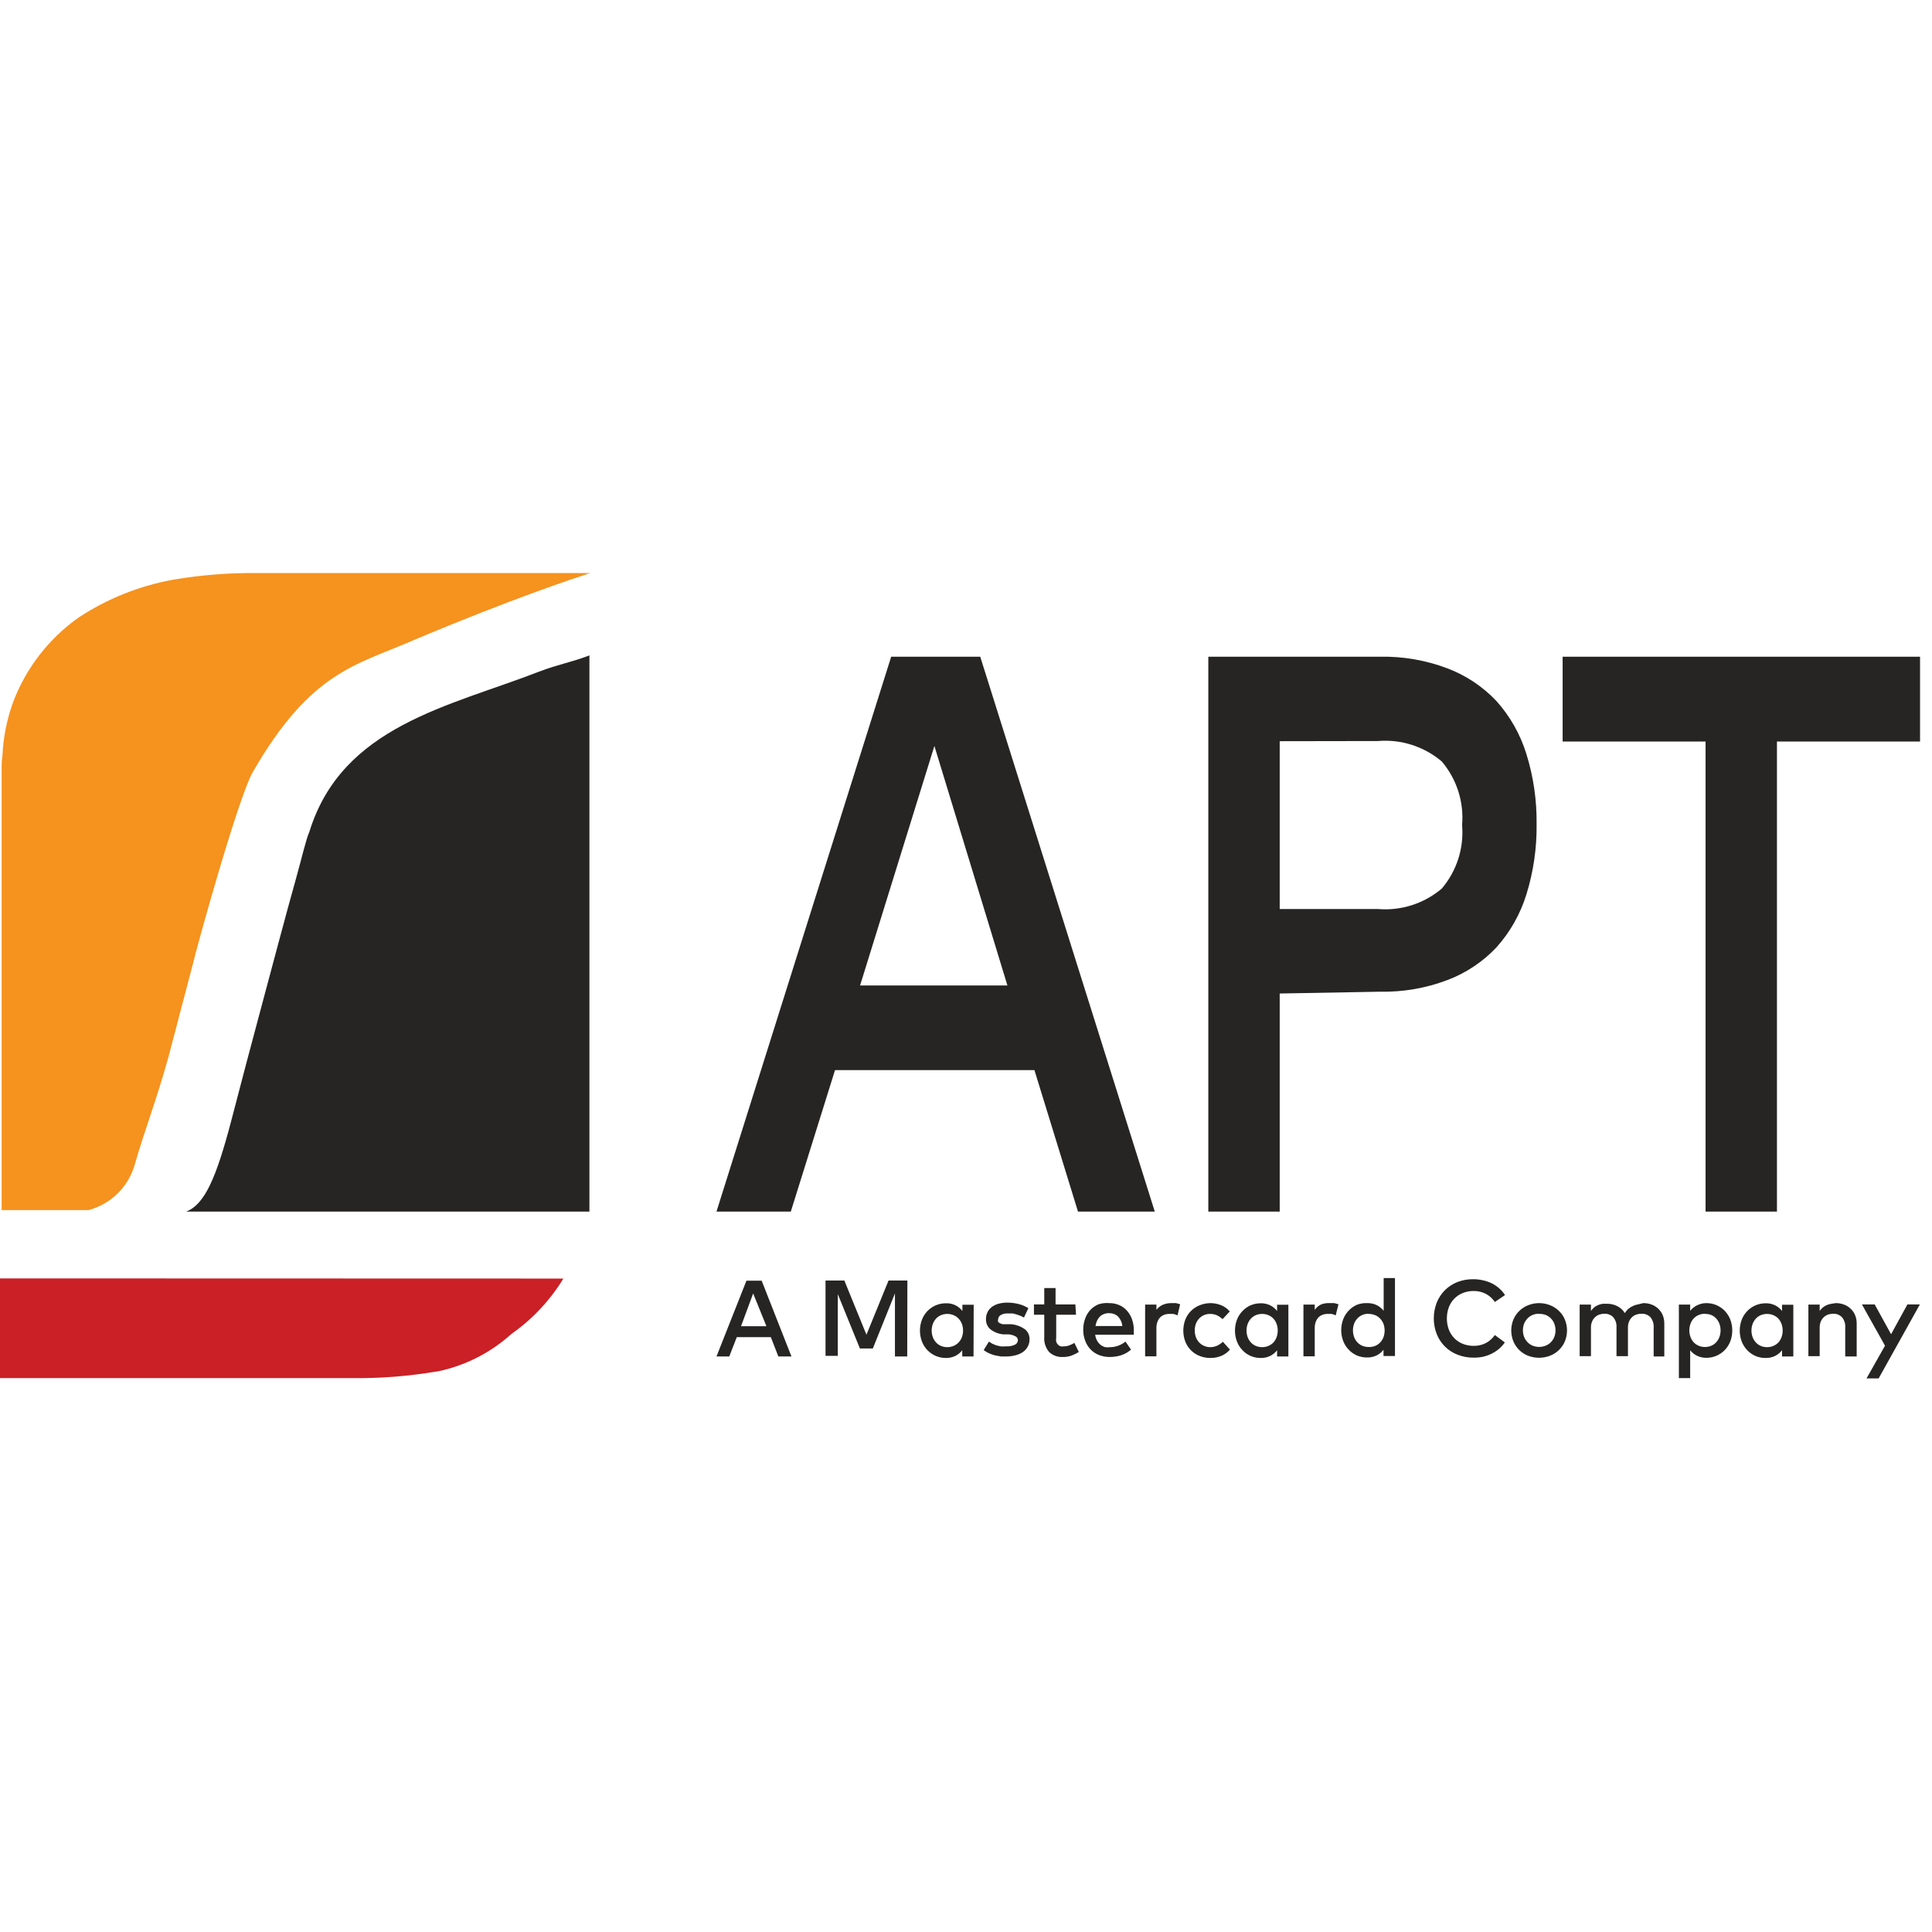
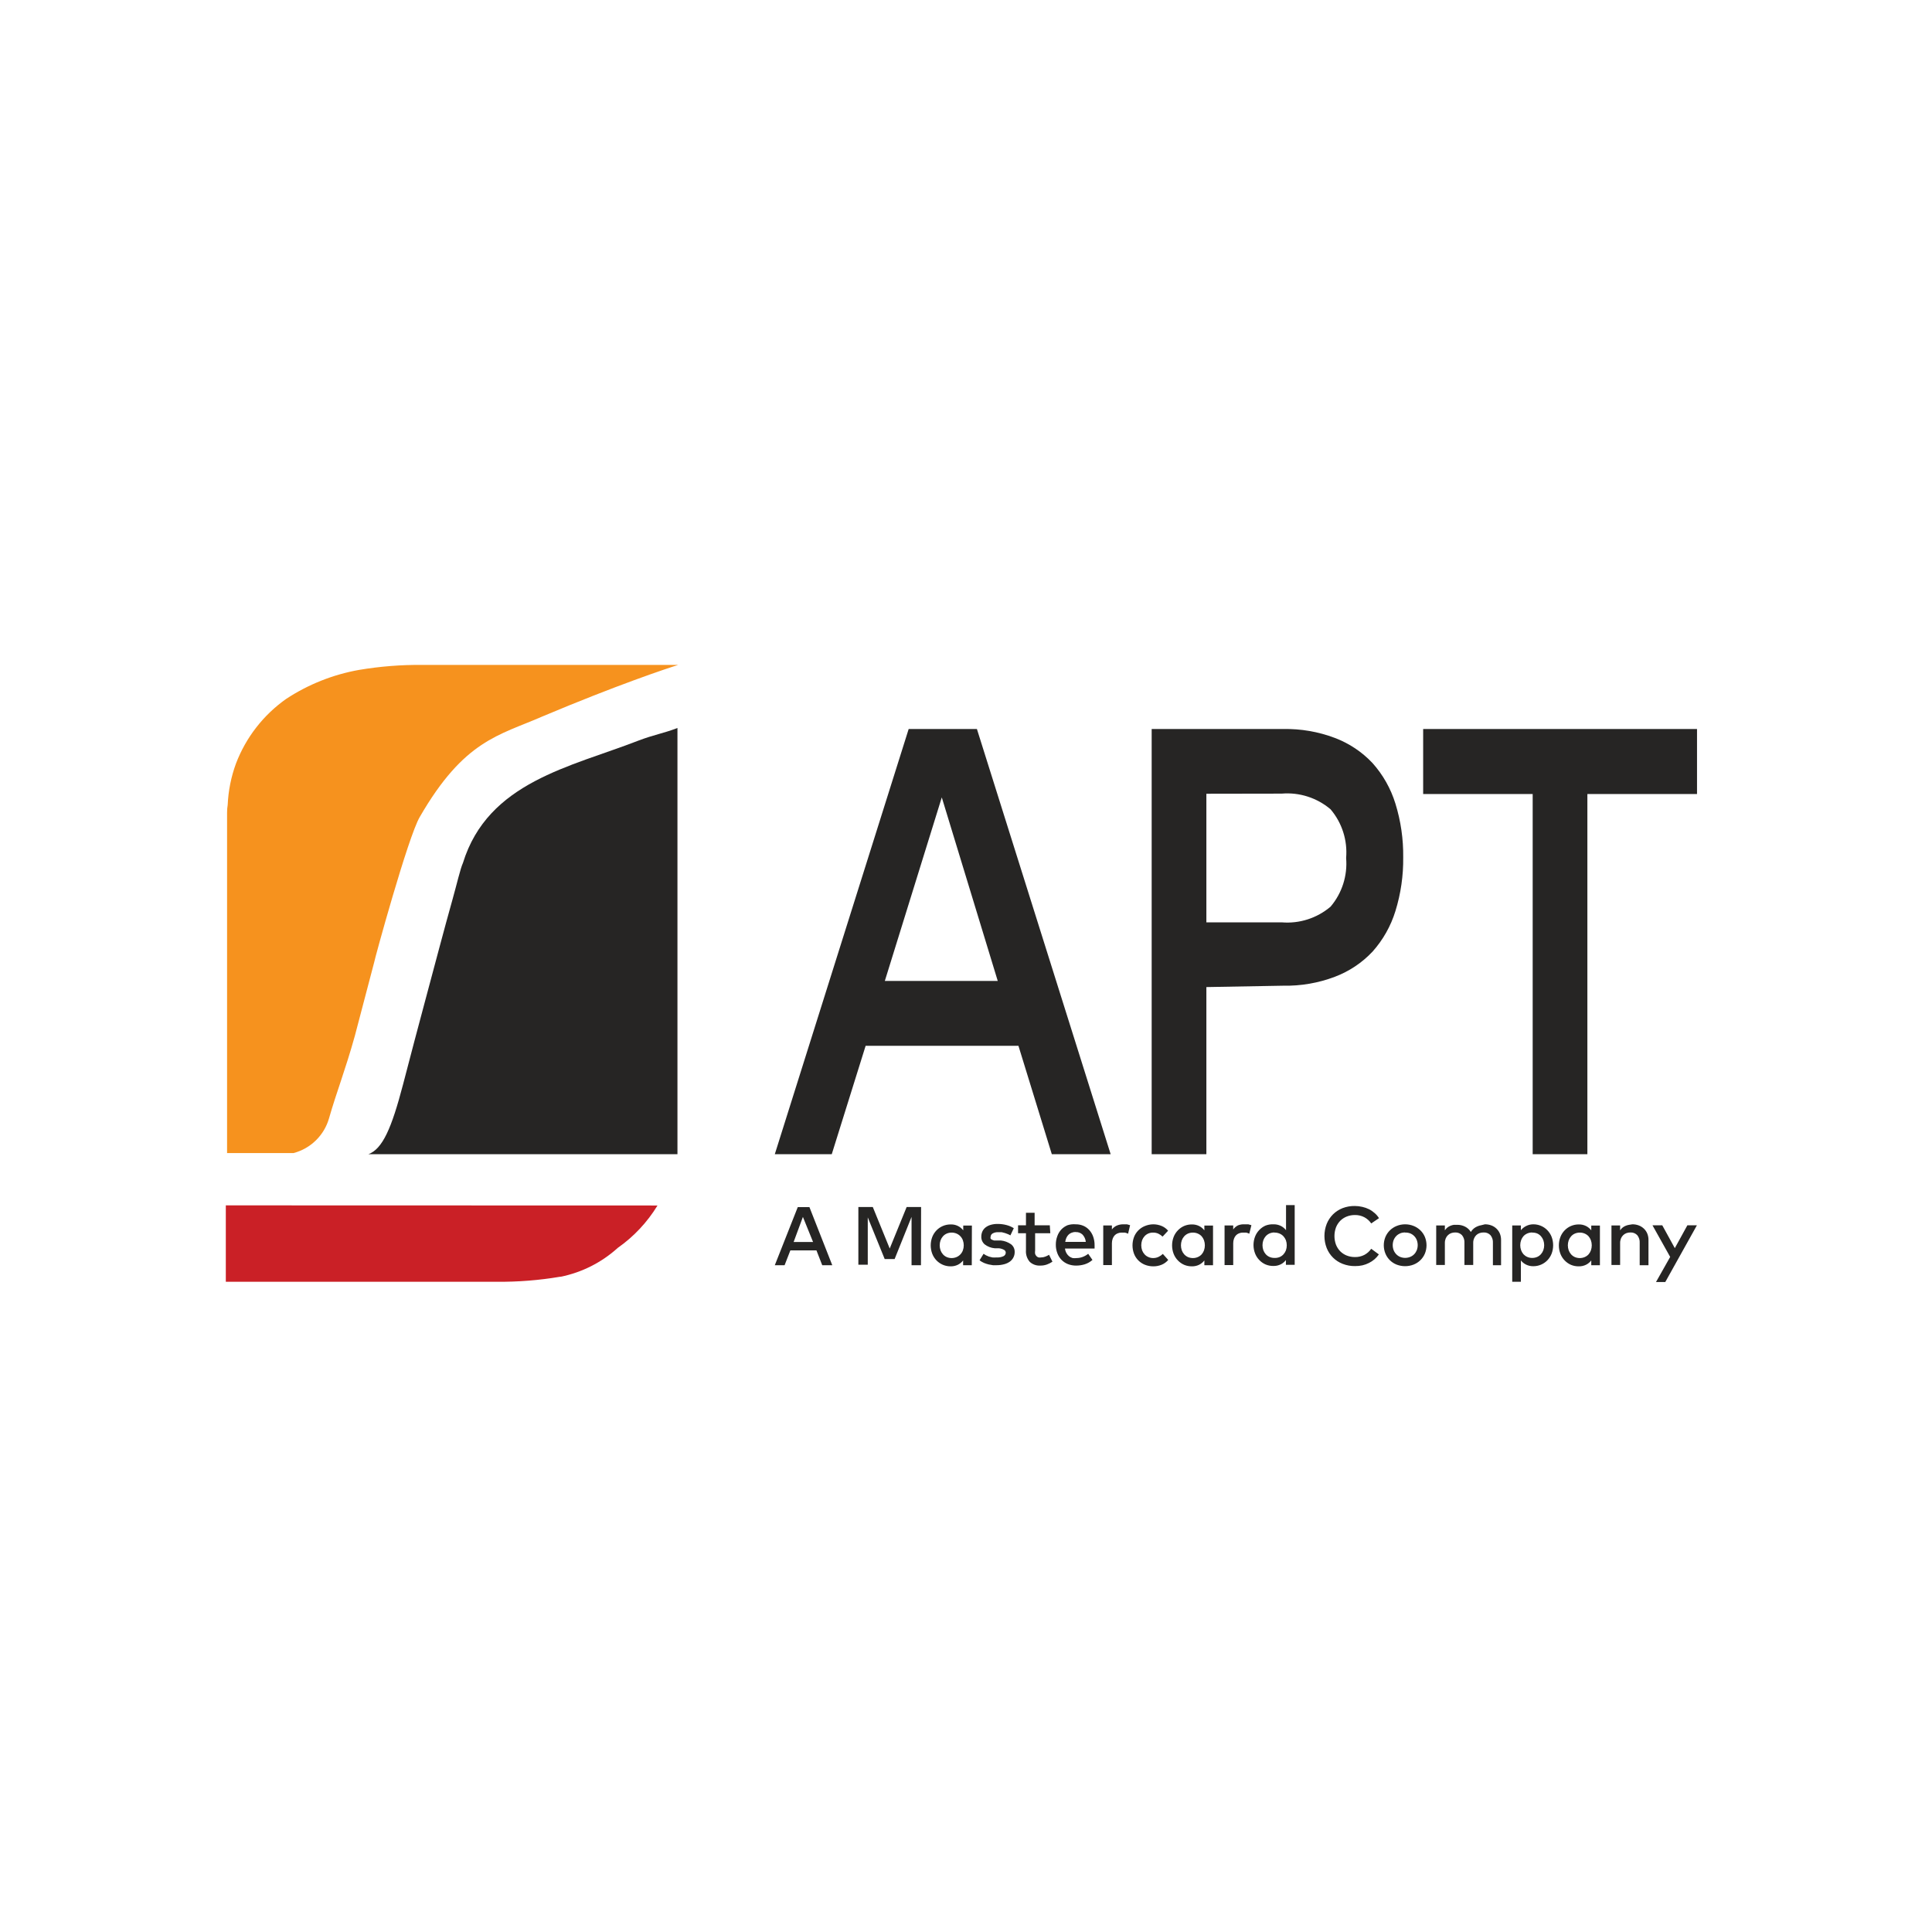
- <svg xmlns="http://www.w3.org/2000/svg" width="118px" height="118px" viewBox="0 0 118 118" version="1.1" style="background: #FFFFFF;">
+ <svg xmlns="http://www.w3.org/2000/svg" width="154px" height="154px" viewBox="0 0 154 154" version="1.1" style="background: #FFFFFF;">
  <defs />
  <g id="Page-1" stroke="none" stroke-width="1" fill="none" fill-rule="evenodd">
    <g id="Artboard" fill-rule="nonzero">
-       <g id="apt-logo" transform="translate(0, 34)">
+       <g id="apt-logo" transform="translate(18, 52)">
        <path d="M11.83,24.69 C11.83,24.56 14.53,14.69 15.46,13.12 C19,6.99 21.76,6.63 25.21,5.12 C31.14,2.62 35.13,1.29 36.06,1 L15.67,1 C13.975,0.984 12.282,1.118 10.61,1.4 C8.54,1.769 6.567,2.555 4.81,3.71 C2.994,4.991 1.601,6.784 0.81,8.86 C0.423,9.916 0.2,11.026 0.15,12.15 C0.115,12.358 0.098,12.569 0.1,12.78 L0.1,39.91 L5.4,39.91 C6.769,39.549 7.845,38.492 8.23,37.13 C8.83,35.03 9.52,33.32 10.29,30.55 L11.83,24.69 Z" id="Shape" fill="#F6921E" />
        <path d="M36,8.44 L36,6.03 C34.84,6.47 34.17,6.55 32.9,7.03 C27.48,9.14 20.9,10.32 18.9,16.79 C18.69,17.25 18.41,18.49 18.06,19.73 C17.44,21.93 16.64,24.98 15.82,28.03 C15.05,30.9 15.05,30.92 14.13,34.43 C13.21,37.94 12.5,39.57 11.37,40 L36,40 L36,8.44 Z" id="Shape" fill="#262524" />
        <path d="M0,44.08 L0,50.17 L21.58,50.17 C23.275,50.187 24.968,50.053 26.64,49.77 L26.69,49.77 C28.386,49.426 29.957,48.631 31.24,47.47 C32.518,46.574 33.597,45.423 34.41,44.09 L0,44.08 Z" id="Shape" fill="#CA2026" />
        <path d="M48.34,48.85 L47.54,48.85 L47.08,47.67 L45,47.67 L44.54,48.85 L43.76,48.85 L45.59,44.22 L46.52,44.22 L48.34,48.85 Z M45.26,47 L46.81,47 L46,45 L45.26,47 Z M55.41,48.85 L54.66,48.85 L54.66,45 L53.31,48.36 L52.52,48.36 L51.17,45.04 L51.17,48.81 L50.42,48.81 L50.42,44.21 L51.57,44.21 L52.92,47.52 L54.27,44.21 L55.42,44.21 L55.41,48.85 Z M59.46,48.85 L58.77,48.85 L58.77,48.47 C58.66,48.612 58.52,48.728 58.36,48.81 C58.177,48.9 57.974,48.945 57.77,48.94 C57.348,48.942 56.944,48.773 56.65,48.47 C56.503,48.317 56.387,48.137 56.31,47.94 C56.147,47.508 56.147,47.032 56.31,46.6 C56.387,46.403 56.503,46.222 56.65,46.07 C56.946,45.765 57.355,45.595 57.78,45.6 C58.17,45.585 58.543,45.76 58.78,46.07 L58.78,45.69 L59.47,45.69 L59.46,48.85 Z M57.86,46.25 C57.723,46.249 57.586,46.276 57.46,46.33 C57.346,46.381 57.243,46.456 57.16,46.55 C57.077,46.644 57.013,46.752 56.97,46.87 C56.881,47.126 56.881,47.404 56.97,47.66 C57.013,47.778 57.077,47.886 57.16,47.98 C57.243,48.074 57.346,48.149 57.46,48.2 C57.712,48.308 57.998,48.308 58.25,48.2 C58.363,48.151 58.465,48.08 58.55,47.99 C58.638,47.898 58.706,47.789 58.75,47.67 C58.845,47.408 58.845,47.122 58.75,46.86 C58.706,46.741 58.638,46.632 58.55,46.54 C58.466,46.45 58.363,46.378 58.25,46.33 C58.127,46.277 57.994,46.25 57.86,46.25 L57.86,46.25 Z M62.54,46.47 L62.36,46.38 L62.12,46.29 L61.85,46.22 L61.56,46.22 C61.407,46.21 61.254,46.245 61.12,46.32 C61.023,46.376 60.963,46.478 60.96,46.59 C60.945,46.636 60.945,46.684 60.96,46.73 C60.989,46.768 61.027,46.799 61.07,46.82 L61.24,46.88 L61.78,46.88 C62.071,46.909 62.35,47.012 62.59,47.18 C62.784,47.33 62.892,47.565 62.88,47.81 C62.881,47.956 62.847,48.1 62.78,48.23 C62.714,48.36 62.618,48.474 62.5,48.56 C62.364,48.657 62.212,48.728 62.05,48.77 C61.851,48.824 61.646,48.851 61.44,48.85 L61.15,48.85 L60.81,48.79 C60.684,48.76 60.56,48.719 60.44,48.67 C60.312,48.615 60.191,48.545 60.08,48.46 L60.4,47.94 L60.59,48.06 L60.82,48.16 L61.1,48.23 C61.216,48.24 61.334,48.24 61.45,48.23 C61.636,48.242 61.821,48.208 61.99,48.13 C62.098,48.078 62.167,47.97 62.17,47.85 C62.168,47.759 62.119,47.676 62.04,47.63 C61.911,47.558 61.768,47.513 61.62,47.5 L61.29,47.5 C60.999,47.475 60.722,47.368 60.49,47.19 C60.31,47.035 60.211,46.807 60.22,46.57 C60.219,46.425 60.25,46.282 60.31,46.15 C60.37,46.024 60.459,45.914 60.57,45.83 C60.693,45.738 60.832,45.671 60.98,45.63 C61.156,45.581 61.338,45.558 61.52,45.56 C61.76,45.559 61.998,45.589 62.23,45.65 C62.435,45.702 62.631,45.786 62.81,45.9 L62.54,46.47 Z M65.72,46.3 L64.51,46.3 L64.51,47.68 C64.495,47.769 64.495,47.861 64.51,47.95 C64.533,48.017 64.571,48.079 64.62,48.13 C64.665,48.175 64.72,48.209 64.78,48.23 C64.846,48.242 64.914,48.242 64.98,48.23 C65.093,48.23 65.205,48.21 65.31,48.17 C65.418,48.13 65.522,48.08 65.62,48.02 L65.89,48.57 C65.756,48.66 65.611,48.733 65.46,48.79 C65.287,48.853 65.104,48.884 64.92,48.88 C64.611,48.899 64.307,48.791 64.08,48.58 C63.86,48.322 63.752,47.988 63.78,47.65 L63.78,46.3 L63.15,46.3 L63.15,45.67 L63.78,45.67 L63.78,44.67 L64.47,44.67 L64.47,45.67 L65.68,45.67 L65.72,46.3 Z M67.75,45.59 C67.959,45.587 68.167,45.628 68.36,45.71 C68.539,45.788 68.7,45.904 68.83,46.05 C68.967,46.205 69.072,46.385 69.14,46.58 C69.216,46.799 69.253,47.029 69.25,47.26 L69.25,47.52 L66.89,47.52 C66.905,47.65 66.946,47.776 67.01,47.89 C67.064,47.986 67.135,48.071 67.22,48.14 C67.304,48.204 67.399,48.251 67.5,48.28 C67.606,48.295 67.714,48.295 67.82,48.28 C67.984,48.279 68.147,48.248 68.3,48.19 C68.459,48.131 68.608,48.047 68.74,47.94 L69.08,48.43 C68.9,48.589 68.689,48.708 68.46,48.78 C68.236,48.848 68.004,48.882 67.77,48.88 C67.548,48.882 67.327,48.841 67.12,48.76 C66.928,48.684 66.754,48.568 66.61,48.42 C66.464,48.268 66.352,48.088 66.28,47.89 C66.198,47.673 66.157,47.442 66.16,47.21 C66.158,46.978 66.199,46.747 66.28,46.53 C66.349,46.333 66.458,46.153 66.6,46 C66.741,45.853 66.911,45.737 67.1,45.66 C67.31,45.594 67.531,45.57 67.75,45.59 L67.75,45.59 Z M67.75,46.2 C67.637,46.199 67.525,46.219 67.42,46.26 C67.326,46.295 67.241,46.349 67.17,46.42 C67.099,46.492 67.041,46.577 67,46.67 C66.955,46.772 66.925,46.88 66.91,46.99 L68.55,46.99 C68.529,46.774 68.437,46.57 68.29,46.41 C68.14,46.268 67.936,46.195 67.73,46.21 L67.75,46.2 Z M71.54,45.59 L71.83,45.59 L72.08,45.66 L71.92,46.34 C71.838,46.299 71.75,46.268 71.66,46.25 L71.39,46.25 C71.287,46.251 71.185,46.271 71.09,46.31 C70.999,46.345 70.917,46.399 70.85,46.47 C70.779,46.548 70.724,46.64 70.69,46.74 C70.65,46.856 70.629,46.977 70.63,47.1 L70.63,48.84 L69.94,48.84 L69.94,45.68 L70.63,45.68 L70.63,46 C70.727,45.872 70.854,45.769 71,45.7 C71.17,45.624 71.354,45.587 71.54,45.59 L71.54,45.59 Z M73.92,45.59 C74.15,45.589 74.377,45.633 74.59,45.72 C74.792,45.803 74.97,45.933 75.11,46.1 L74.67,46.57 C74.567,46.472 74.449,46.391 74.32,46.33 C74.19,46.275 74.051,46.248 73.91,46.25 C73.783,46.248 73.657,46.272 73.54,46.32 C73.427,46.369 73.325,46.44 73.24,46.53 C73.154,46.623 73.086,46.732 73.04,46.85 C72.947,47.115 72.947,47.405 73.04,47.67 C73.086,47.788 73.154,47.897 73.24,47.99 C73.324,48.08 73.426,48.152 73.54,48.2 C73.656,48.252 73.782,48.28 73.91,48.28 C74.058,48.282 74.205,48.252 74.34,48.19 C74.469,48.129 74.587,48.048 74.69,47.95 L75.12,48.43 C74.979,48.596 74.801,48.726 74.6,48.81 C74.391,48.897 74.166,48.941 73.94,48.94 C73.704,48.943 73.469,48.898 73.25,48.81 C72.854,48.649 72.542,48.33 72.39,47.93 C72.233,47.504 72.233,47.036 72.39,46.61 C72.465,46.412 72.581,46.231 72.73,46.08 C72.878,45.929 73.055,45.81 73.25,45.73 C73.462,45.641 73.69,45.593 73.92,45.59 L73.92,45.59 Z M78.69,48.85 L78,48.85 L78,48.47 C77.89,48.612 77.75,48.729 77.59,48.81 C77.41,48.899 77.211,48.944 77.01,48.94 C76.797,48.943 76.586,48.902 76.39,48.82 C76.202,48.738 76.032,48.619 75.89,48.47 C75.742,48.318 75.627,48.138 75.55,47.94 C75.386,47.508 75.386,47.032 75.55,46.6 C75.626,46.402 75.742,46.222 75.89,46.07 C76.032,45.921 76.202,45.802 76.39,45.72 C76.586,45.638 76.797,45.597 77.01,45.6 C77.211,45.596 77.41,45.641 77.59,45.73 C77.75,45.812 77.89,45.928 78,46.07 L78,45.69 L78.69,45.69 L78.69,48.85 Z M77.09,46.25 C76.953,46.249 76.816,46.276 76.69,46.33 C76.576,46.382 76.474,46.457 76.39,46.55 C76.307,46.644 76.243,46.752 76.2,46.87 C76.112,47.126 76.112,47.404 76.2,47.66 C76.243,47.778 76.307,47.886 76.39,47.98 C76.474,48.073 76.576,48.148 76.69,48.2 C76.816,48.254 76.953,48.281 77.09,48.28 C77.224,48.281 77.357,48.254 77.48,48.2 C77.593,48.151 77.695,48.08 77.78,47.99 C77.863,47.896 77.927,47.788 77.97,47.67 C78.063,47.408 78.063,47.122 77.97,46.86 C77.927,46.742 77.863,46.634 77.78,46.54 C77.695,46.45 77.593,46.379 77.48,46.33 C77.357,46.277 77.224,46.25 77.09,46.25 L77.09,46.25 Z M81.21,45.59 L81.5,45.59 L81.75,45.66 L81.58,46.34 C81.501,46.299 81.417,46.269 81.33,46.25 L81.06,46.25 C80.957,46.251 80.855,46.271 80.76,46.31 C80.669,46.345 80.587,46.399 80.52,46.47 C80.449,46.549 80.395,46.64 80.36,46.74 C80.319,46.856 80.299,46.977 80.3,47.1 L80.3,48.84 L79.61,48.84 L79.61,45.68 L80.3,45.68 L80.3,46 C80.399,45.858 80.534,45.744 80.69,45.67 C80.856,45.607 81.033,45.58 81.21,45.59 L81.21,45.59 Z M83.51,45.59 C83.714,45.584 83.917,45.629 84.1,45.72 C84.26,45.802 84.4,45.918 84.51,46.06 L84.51,44.06 L85.2,44.06 L85.2,48.82 L84.5,48.82 L84.5,48.44 C84.39,48.582 84.25,48.699 84.09,48.78 C83.907,48.871 83.704,48.915 83.5,48.91 C83.287,48.913 83.076,48.872 82.88,48.79 C82.692,48.708 82.522,48.589 82.38,48.44 C82.232,48.288 82.117,48.108 82.04,47.91 C81.876,47.478 81.876,47.002 82.04,46.57 C82.117,46.372 82.232,46.192 82.38,46.04 C82.522,45.891 82.692,45.772 82.88,45.69 C83.081,45.614 83.295,45.58 83.51,45.59 L83.51,45.59 Z M83.59,46.24 C83.453,46.239 83.316,46.266 83.19,46.32 C83.076,46.372 82.974,46.447 82.89,46.54 C82.807,46.634 82.743,46.742 82.7,46.86 C82.612,47.116 82.612,47.394 82.7,47.65 C82.743,47.768 82.807,47.876 82.89,47.97 C82.973,48.064 83.076,48.139 83.19,48.19 C83.316,48.244 83.453,48.271 83.59,48.27 C83.73,48.276 83.87,48.252 84,48.2 C84.113,48.151 84.215,48.08 84.3,47.99 C84.386,47.897 84.454,47.788 84.5,47.67 C84.591,47.408 84.591,47.122 84.5,46.86 C84.454,46.742 84.386,46.633 84.3,46.54 C84.215,46.45 84.113,46.379 84,46.33 C83.87,46.275 83.731,46.248 83.59,46.25 L83.59,46.24 Z M90,44.13 C90.199,44.131 90.397,44.154 90.59,44.2 C90.777,44.241 90.958,44.305 91.13,44.39 C91.293,44.473 91.444,44.578 91.58,44.7 C91.713,44.816 91.827,44.95 91.92,45.1 L91.3,45.52 C91.162,45.315 90.977,45.147 90.76,45.03 C90.529,44.908 90.271,44.846 90.01,44.85 C89.784,44.847 89.56,44.887 89.35,44.97 C89.155,45.047 88.978,45.163 88.83,45.31 C88.683,45.463 88.567,45.643 88.49,45.84 C88.329,46.282 88.329,46.768 88.49,47.21 C88.567,47.407 88.683,47.588 88.83,47.74 C88.978,47.887 89.155,48.003 89.35,48.08 C89.56,48.162 89.784,48.203 90.01,48.2 C90.267,48.205 90.521,48.146 90.75,48.03 C90.97,47.913 91.159,47.745 91.3,47.54 L91.91,47.99 C91.811,48.135 91.693,48.266 91.56,48.38 C91.426,48.494 91.278,48.592 91.12,48.67 C90.955,48.754 90.78,48.818 90.6,48.86 C90.41,48.902 90.215,48.922 90.02,48.92 C89.678,48.926 89.338,48.865 89.02,48.74 C88.439,48.516 87.979,48.059 87.75,47.48 C87.511,46.862 87.511,46.178 87.75,45.56 C87.864,45.276 88.034,45.017 88.25,44.8 C88.47,44.583 88.732,44.413 89.02,44.3 C89.333,44.181 89.665,44.123 90,44.13 L90,44.13 Z M94,45.59 C94.233,45.589 94.464,45.633 94.68,45.72 C94.881,45.8 95.065,45.919 95.22,46.07 C95.375,46.22 95.497,46.401 95.58,46.6 C95.751,47.023 95.751,47.497 95.58,47.92 C95.497,48.119 95.375,48.299 95.22,48.45 C95.065,48.601 94.881,48.72 94.68,48.8 C94.243,48.97 93.757,48.97 93.32,48.8 C92.916,48.64 92.595,48.322 92.43,47.92 C92.259,47.497 92.259,47.023 92.43,46.6 C92.514,46.401 92.636,46.221 92.79,46.07 C92.945,45.919 93.129,45.8 93.33,45.72 C93.543,45.634 93.77,45.59 94,45.59 L94,45.59 Z M94,46.24 C93.867,46.237 93.734,46.261 93.61,46.31 C93.494,46.359 93.388,46.43 93.3,46.52 C93.21,46.612 93.139,46.721 93.09,46.84 C92.989,47.104 92.989,47.396 93.09,47.66 C93.139,47.779 93.21,47.888 93.3,47.98 C93.388,48.071 93.493,48.142 93.61,48.19 C93.864,48.291 94.146,48.291 94.4,48.19 C94.52,48.143 94.629,48.071 94.72,47.98 C94.81,47.888 94.881,47.779 94.93,47.66 C95.031,47.396 95.031,47.104 94.93,46.84 C94.834,46.597 94.643,46.406 94.4,46.31 C94.272,46.263 94.136,46.243 94,46.25 L94,46.24 Z M100.36,45.59 C100.537,45.587 100.714,45.617 100.88,45.68 C101.033,45.737 101.173,45.826 101.29,45.94 C101.407,46.053 101.499,46.189 101.56,46.34 C101.623,46.503 101.653,46.676 101.65,46.85 L101.65,48.85 L101,48.85 L101,47.08 C101.017,46.857 100.949,46.635 100.81,46.46 C100.668,46.309 100.467,46.228 100.26,46.24 C100.151,46.238 100.043,46.255 99.94,46.29 C99.739,46.359 99.579,46.513 99.5,46.71 C99.452,46.824 99.428,46.946 99.43,47.07 L99.43,48.83 L98.73,48.83 L98.73,47.08 C98.747,46.857 98.679,46.635 98.54,46.46 C98.401,46.312 98.203,46.231 98,46.24 C97.891,46.238 97.783,46.255 97.68,46.29 C97.583,46.325 97.495,46.379 97.42,46.45 C97.342,46.523 97.281,46.612 97.24,46.71 C97.193,46.824 97.169,46.947 97.17,47.07 L97.17,48.83 L96.48,48.83 L96.48,45.68 L97.17,45.68 L97.17,46.07 C97.228,45.983 97.298,45.905 97.38,45.84 C97.457,45.782 97.541,45.735 97.63,45.7 C97.714,45.667 97.801,45.644 97.89,45.63 L98.14,45.63 C98.366,45.625 98.589,45.676 98.79,45.78 C98.976,45.876 99.132,46.021 99.24,46.2 C99.303,46.094 99.385,45.999 99.48,45.92 C99.568,45.85 99.666,45.792 99.77,45.75 C99.869,45.708 99.973,45.677 100.08,45.66 L100.36,45.59 Z M104.21,45.59 C104.635,45.585 105.044,45.755 105.34,46.06 C105.487,46.213 105.602,46.393 105.68,46.59 C105.842,47.022 105.842,47.498 105.68,47.93 C105.602,48.127 105.487,48.307 105.34,48.46 C105.046,48.763 104.642,48.932 104.22,48.93 C104.019,48.934 103.82,48.889 103.64,48.8 C103.481,48.721 103.341,48.608 103.23,48.47 L103.23,50.17 L102.54,50.17 L102.54,45.68 L103.23,45.68 L103.23,46.06 C103.342,45.922 103.481,45.81 103.64,45.73 C103.816,45.639 104.012,45.591 104.21,45.59 L104.21,45.59 Z M104.13,46.24 C103.996,46.24 103.863,46.267 103.74,46.32 C103.627,46.369 103.525,46.44 103.44,46.53 C103.357,46.624 103.293,46.732 103.25,46.85 C103.155,47.112 103.155,47.398 103.25,47.66 C103.293,47.778 103.357,47.886 103.44,47.98 C103.525,48.069 103.627,48.141 103.74,48.19 C103.863,48.244 103.996,48.271 104.13,48.27 C104.267,48.271 104.404,48.244 104.53,48.19 C104.645,48.139 104.747,48.064 104.83,47.97 C104.913,47.876 104.977,47.768 105.02,47.65 C105.109,47.394 105.109,47.116 105.02,46.86 C104.977,46.742 104.913,46.634 104.83,46.54 C104.747,46.446 104.645,46.371 104.53,46.32 C104.403,46.27 104.267,46.246 104.13,46.25 L104.13,46.24 Z M109.53,48.85 L108.84,48.85 L108.84,48.47 C108.73,48.612 108.59,48.729 108.43,48.81 C108.247,48.9 108.044,48.945 107.84,48.94 C107.627,48.943 107.416,48.902 107.22,48.82 C107.032,48.738 106.862,48.619 106.72,48.47 C106.572,48.318 106.457,48.138 106.38,47.94 C106.216,47.508 106.216,47.032 106.38,46.6 C106.456,46.402 106.572,46.222 106.72,46.07 C107.013,45.767 107.418,45.597 107.84,45.6 C108.044,45.594 108.247,45.639 108.43,45.73 C108.59,45.812 108.73,45.928 108.84,46.07 L108.84,45.69 L109.53,45.69 L109.53,48.85 Z M107.93,46.25 C107.793,46.249 107.656,46.276 107.53,46.33 C107.415,46.381 107.313,46.456 107.23,46.55 C107.147,46.644 107.083,46.752 107.04,46.87 C106.951,47.126 106.951,47.404 107.04,47.66 C107.083,47.778 107.147,47.886 107.23,47.98 C107.313,48.074 107.415,48.149 107.53,48.2 C107.782,48.308 108.068,48.308 108.32,48.2 C108.433,48.151 108.535,48.08 108.62,47.99 C108.703,47.896 108.767,47.788 108.81,47.67 C108.903,47.408 108.903,47.122 108.81,46.86 C108.767,46.742 108.703,46.634 108.62,46.54 C108.535,46.45 108.433,46.379 108.32,46.33 C108.197,46.277 108.064,46.25 107.93,46.25 L107.93,46.25 Z M112.11,45.59 C112.287,45.587 112.464,45.617 112.63,45.68 C112.783,45.738 112.922,45.827 113.04,45.94 C113.157,46.053 113.249,46.189 113.31,46.34 C113.373,46.502 113.404,46.676 113.4,46.85 L113.4,48.85 L112.7,48.85 L112.7,47.08 C112.717,46.857 112.649,46.635 112.51,46.46 C112.371,46.312 112.173,46.231 111.97,46.24 C111.861,46.238 111.753,46.255 111.65,46.29 C111.553,46.325 111.465,46.379 111.39,46.45 C111.313,46.523 111.252,46.612 111.21,46.71 C111.163,46.824 111.139,46.947 111.14,47.07 L111.14,48.83 L110.45,48.83 L110.45,45.68 L111.14,45.68 L111.14,46.07 C111.198,45.983 111.268,45.905 111.35,45.84 C111.427,45.782 111.511,45.735 111.6,45.7 C111.684,45.667 111.771,45.644 111.86,45.63 L112.11,45.59 Z M114.74,50.19 L114,50.19 L115.13,48.19 L113.72,45.67 L114.5,45.67 L115.5,47.49 L116.5,45.67 L117.26,45.67 L114.74,50.19 Z M70.53,40 L65.84,40 L63.18,31.36 L51,31.36 L48.3,40 L43.76,40 L54.43,6.11 L59.87,6.11 L70.53,40 Z M52.53,26.19 L61.53,26.19 L57.07,11.56 L52.53,26.19 Z M78.16,26.68 L78.16,40 L73.8,40 L73.8,6.11 L84.28,6.11 C85.686,6.081 87.085,6.322 88.4,6.82 C89.539,7.25 90.565,7.934 91.4,8.82 C92.237,9.755 92.861,10.86 93.23,12.06 C93.659,13.445 93.868,14.89 93.85,16.34 C93.868,17.79 93.659,19.235 93.23,20.62 C92.861,21.82 92.237,22.925 91.4,23.86 C90.565,24.746 89.539,25.43 88.4,25.86 C87.085,26.358 85.686,26.599 84.28,26.57 L78.16,26.68 Z M78.16,11.27 L78.16,21.52 L84.16,21.52 C85.575,21.639 86.978,21.189 88.06,20.27 C88.974,19.193 89.42,17.797 89.3,16.39 C89.42,14.983 88.974,13.587 88.06,12.51 C86.978,11.591 85.575,11.141 84.16,11.26 L78.16,11.27 Z M117.27,11.29 L108.53,11.29 L108.53,40 L104.17,40 L104.17,11.29 L95.44,11.29 L95.44,6.11 L117.27,6.11 L117.27,11.29 Z" id="Shape" fill="#262524" />
      </g>
    </g>
  </g>
</svg>
